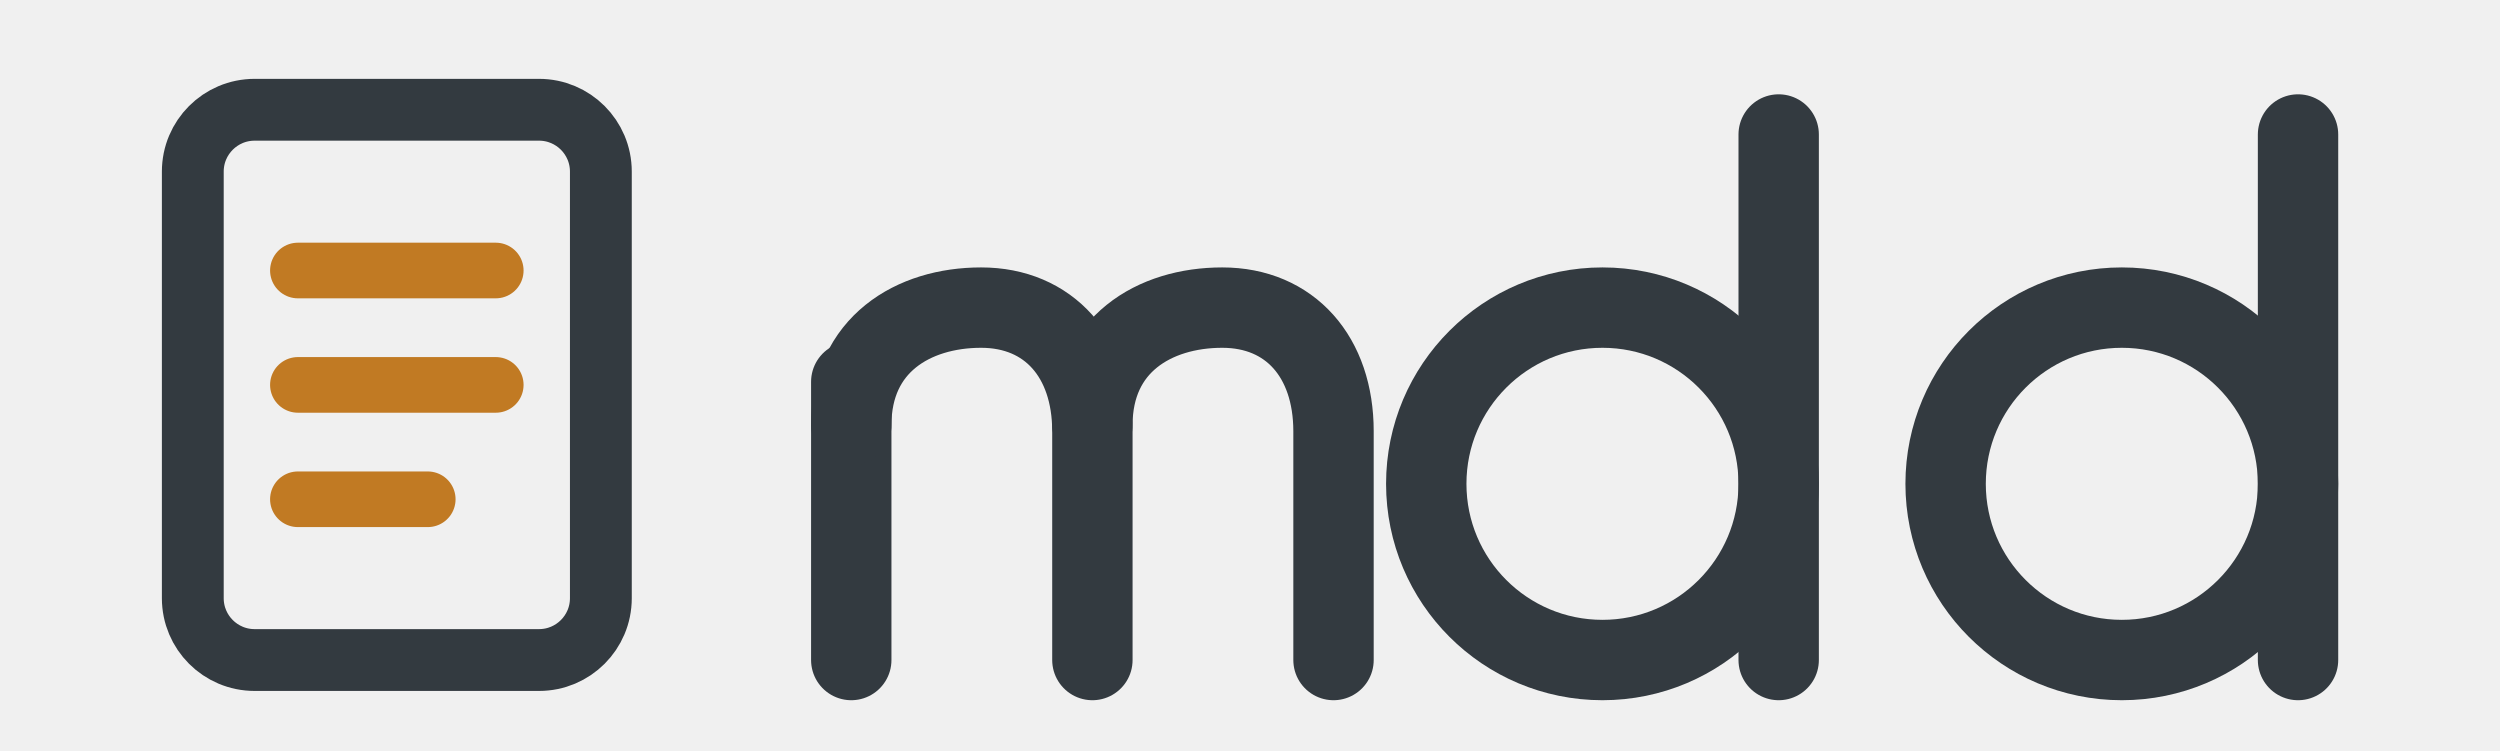
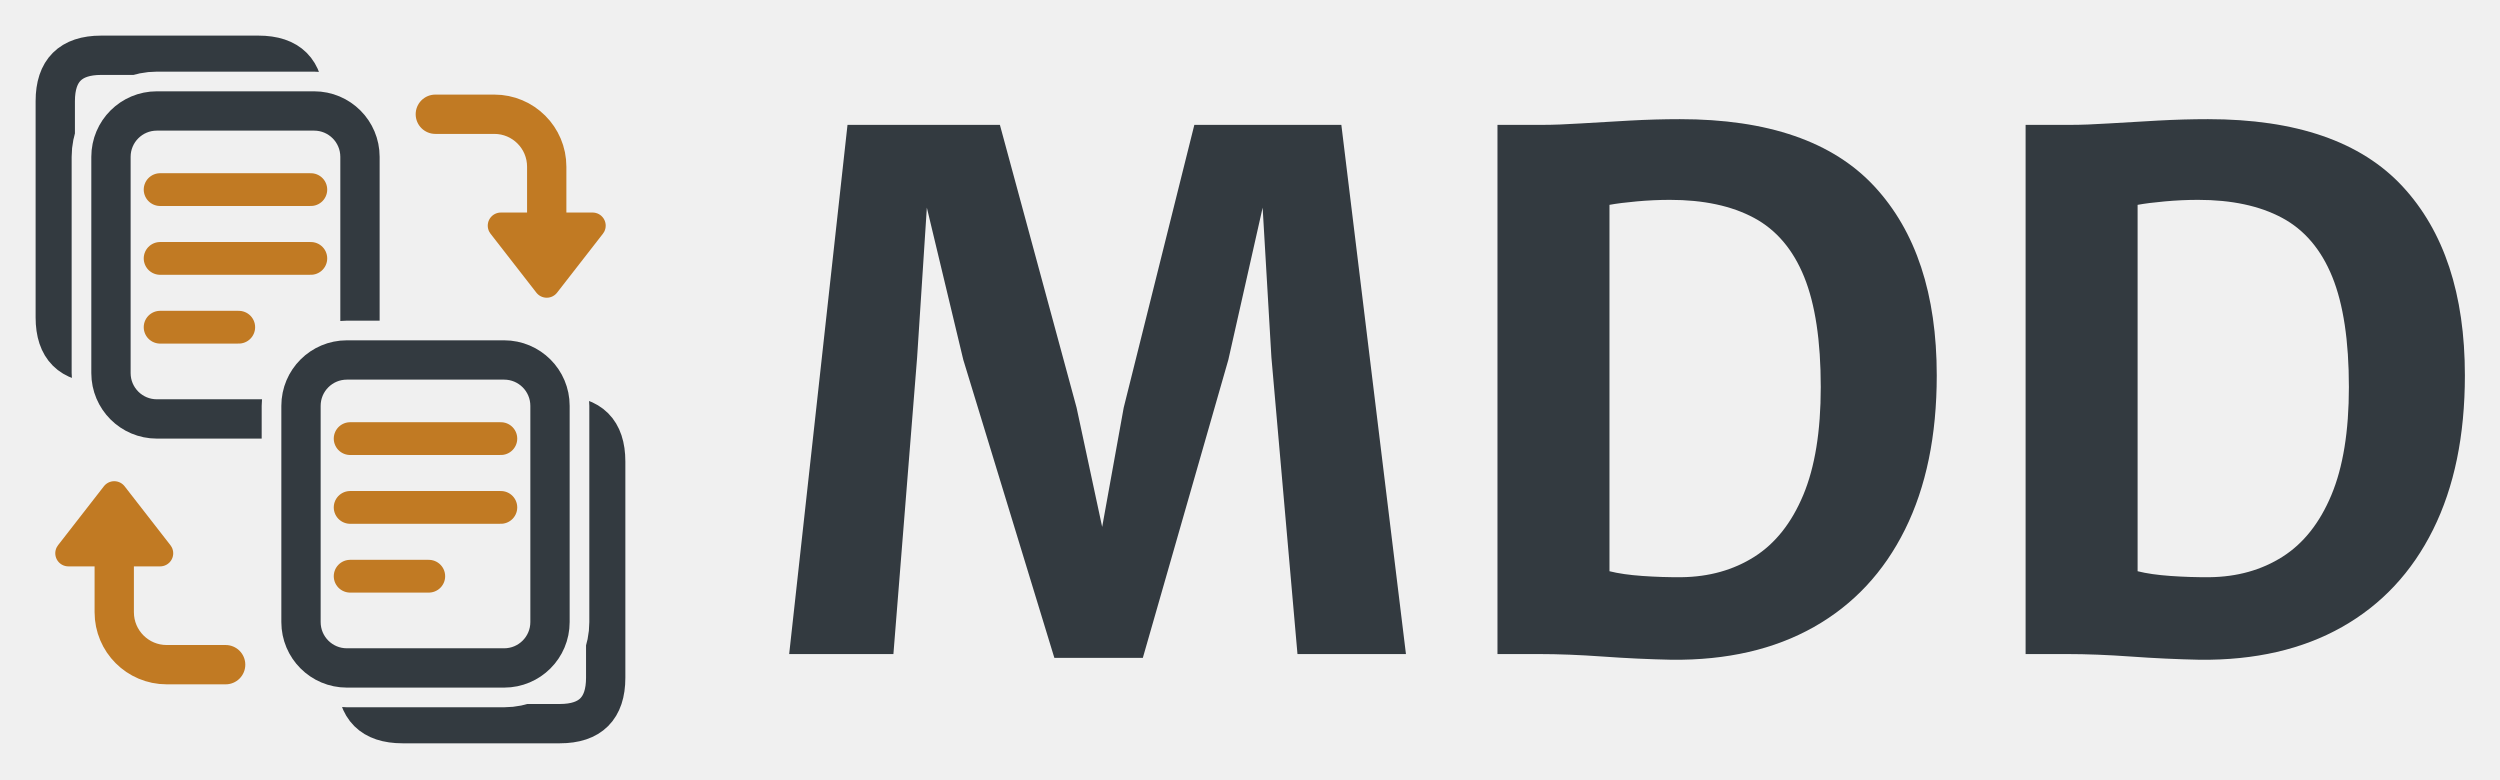
- <svg xmlns="http://www.w3.org/2000/svg" viewBox="0 0 752.09 225.7" width="752.09" height="225.7">
-   <g transform="translate(58,20) scale(0.93)">
-     <rect x="0" y="14" width="132" height="178" rx="20" fill="none" stroke="#333A40" stroke-width="20" />
-     <g stroke="#C17A23" stroke-width="18" stroke-linecap="round">
-       <line x1="34" y1="66" x2="98" y2="66" />
-       <line x1="34" y1="103" x2="98" y2="103" />
-       <line x1="34" y1="140" x2="76" y2="140" />
+ <svg xmlns="http://www.w3.org/2000/svg" viewBox="0 0 702 219" width="702" height="219">
+   <defs>
+     <path id="mdd-M" d="M90.0 0.0 253.8 1486.0H681.7L897.0 692.1L968.9 357.0L1029.4 692.1L1227.7 1486.0H1640.5L1821.9 0.0H1517.3L1444.1 833.3L1419.5 1253.5L1323.2 826.4L1083.1 -10.6H834.6L578.9 826.4L476.6 1253.5L449.3 833.3L382.7 0.0Z" />
+     <path id="mdd-D" d="M166.9 0.0V1486.0Q188.6 1486.0 210.1 1486.0Q231.6 1486.0 252.9 1486.0Q274.1 1486.0 295.4 1486.0Q336.7 1486.0 400.8 1490.0Q465.0 1494.0 538.1 1498.0Q611.3 1502.0 679.0 1502.0Q1050.1 1502.0 1225.3 1313.2Q1400.4 1124.4 1400.4 782.6Q1400.4 529.2 1311.2 349.6Q1222.0 170.0 1055.3 75.9Q888.6 -18.3 656.2 -16.0Q560.1 -14.0 462.8 -7.0Q365.5 0.0 283.4 0.0Q264.0 0.0 244.6 0.0Q225.1 0.0 205.7 0.0Q186.3 0.0 166.9 0.0ZM481.4 232.6Q518.6 223.2 573.9 219.3Q629.2 215.4 683.3 215.8Q799.8 217.2 888.1 273.1Q976.4 329.0 1025.5 446.4Q1074.7 563.9 1074.7 749.7Q1074.7 944.2 1028.0 1059.3Q981.2 1174.5 887.1 1224.9Q792.9 1275.4 651.2 1275.4Q605.2 1275.4 557.9 1271.1Q510.6 1266.8 481.4 1261.4Z" />
+     <mask id="cut-a-front" maskUnits="userSpaceOnUse" x="-40" y="-40" width="320" height="320">
+       <rect x="-40" y="-40" width="320" height="320" fill="#fff" />
+       <rect x="53" y="35" width="76" height="94" rx="14" fill="#000" stroke="#000" stroke-width="24" />
+     </mask>
+     <mask id="cut-b-front" maskUnits="userSpaceOnUse" x="-40" y="-40" width="320" height="320">
+       <rect x="-40" y="-40" width="320" height="320" fill="#fff" />
+       <rect x="111" y="111" width="76" height="94" rx="14" fill="#000" stroke="#000" stroke-width="24" />
+     </mask>
+     <mask id="cut-b-stack" maskUnits="userSpaceOnUse" x="-40" y="-40" width="320" height="320">
+       <rect x="-40" y="-40" width="320" height="320" fill="#fff" />
+       <g fill="#000" stroke="#000" stroke-width="24">
+         <rect x="111" y="111" width="76" height="94" rx="14" />
+         <rect x="128" y="128" width="76" height="94" rx="14" />
+       </g>
+     </mask>
+   </defs>
+   <g transform="translate(-17.6,-1.04) scale(0.92)">
+     <g stroke="#C17A23" stroke-width="12" stroke-linecap="round" stroke-linejoin="round">
+       <path d="M152,36 H170 A16,16 0 0 1 186,52 V72" fill="none" />
+       <path d="M186,88 L172,70 L200,70 Z" fill="#C17A23" stroke-width="8" />
+       <path d="M88,204 H70 A16,16 0 0 1 54,188 V168" fill="none" />
+       <path d="M54,152 L68,170 L40,170 Z" fill="#C17A23" stroke-width="8" />
    </g>
-     <g fill="none" stroke="#333A40" stroke-width="26" stroke-linecap="round" stroke-linejoin="round" transform="translate(200,0)">
-       <path d="M13,192 V102" />
-       <path d="M13,116 C13,90 33,78 55,78 C77,78 91,94 91,118 V192" />
-       <path d="M91,116 C91,90 111,78 133,78 C155,78 169,94 169,118 V192" />
-       <circle cx="256" cy="135" r="57" />
-       <path d="M313,22 V192" />
-       <circle cx="424" cy="135" r="57" />
-       <path d="M481,22 V192" />
+     <g mask="url(#cut-b-stack)">
+       <path d="M112,35 V32 Q112,18 98,18 H50 Q36,18 36,32 V98 Q36,112 50,112 H53" fill="none" stroke="#333A40" stroke-width="12" stroke-linecap="round" mask="url(#cut-a-front)" />
+       <rect x="53" y="35" width="76" height="94" rx="14" fill="none" stroke="#333A40" stroke-width="12" />
+       <g stroke="#C17A23" stroke-width="10" stroke-linecap="round">
+         <line x1="68" y1="59" x2="114" y2="59" />
+         <line x1="68" y1="80" x2="114" y2="80" />
+         <line x1="68" y1="101" x2="92" y2="101" />
+       </g>
+     </g>
+     <path d="M128,205 V208 Q128,222 142,222 H190 Q204,222 204,208 V142 Q204,128 190,128 H187" fill="none" stroke="#333A40" stroke-width="12" stroke-linecap="round" mask="url(#cut-b-front)" />
+     <rect x="111" y="111" width="76" height="94" rx="14" fill="none" stroke="#333A40" stroke-width="12" />
+     <g stroke="#C17A23" stroke-width="10" stroke-linecap="round">
+       <line x1="126" y1="135" x2="172" y2="135" />
+       <line x1="126" y1="156" x2="172" y2="156" />
+       <line x1="126" y1="177" x2="150" y2="177" />
    </g>
  </g>
+   <g fill="#333A40" transform="translate(212.6,183.66) scale(0.1,-0.1)">
+     <use href="#mdd-M" />
+     <use href="#mdd-D" x="1912" />
+     <use href="#mdd-D" x="3395" />
+   </g>
</svg>
